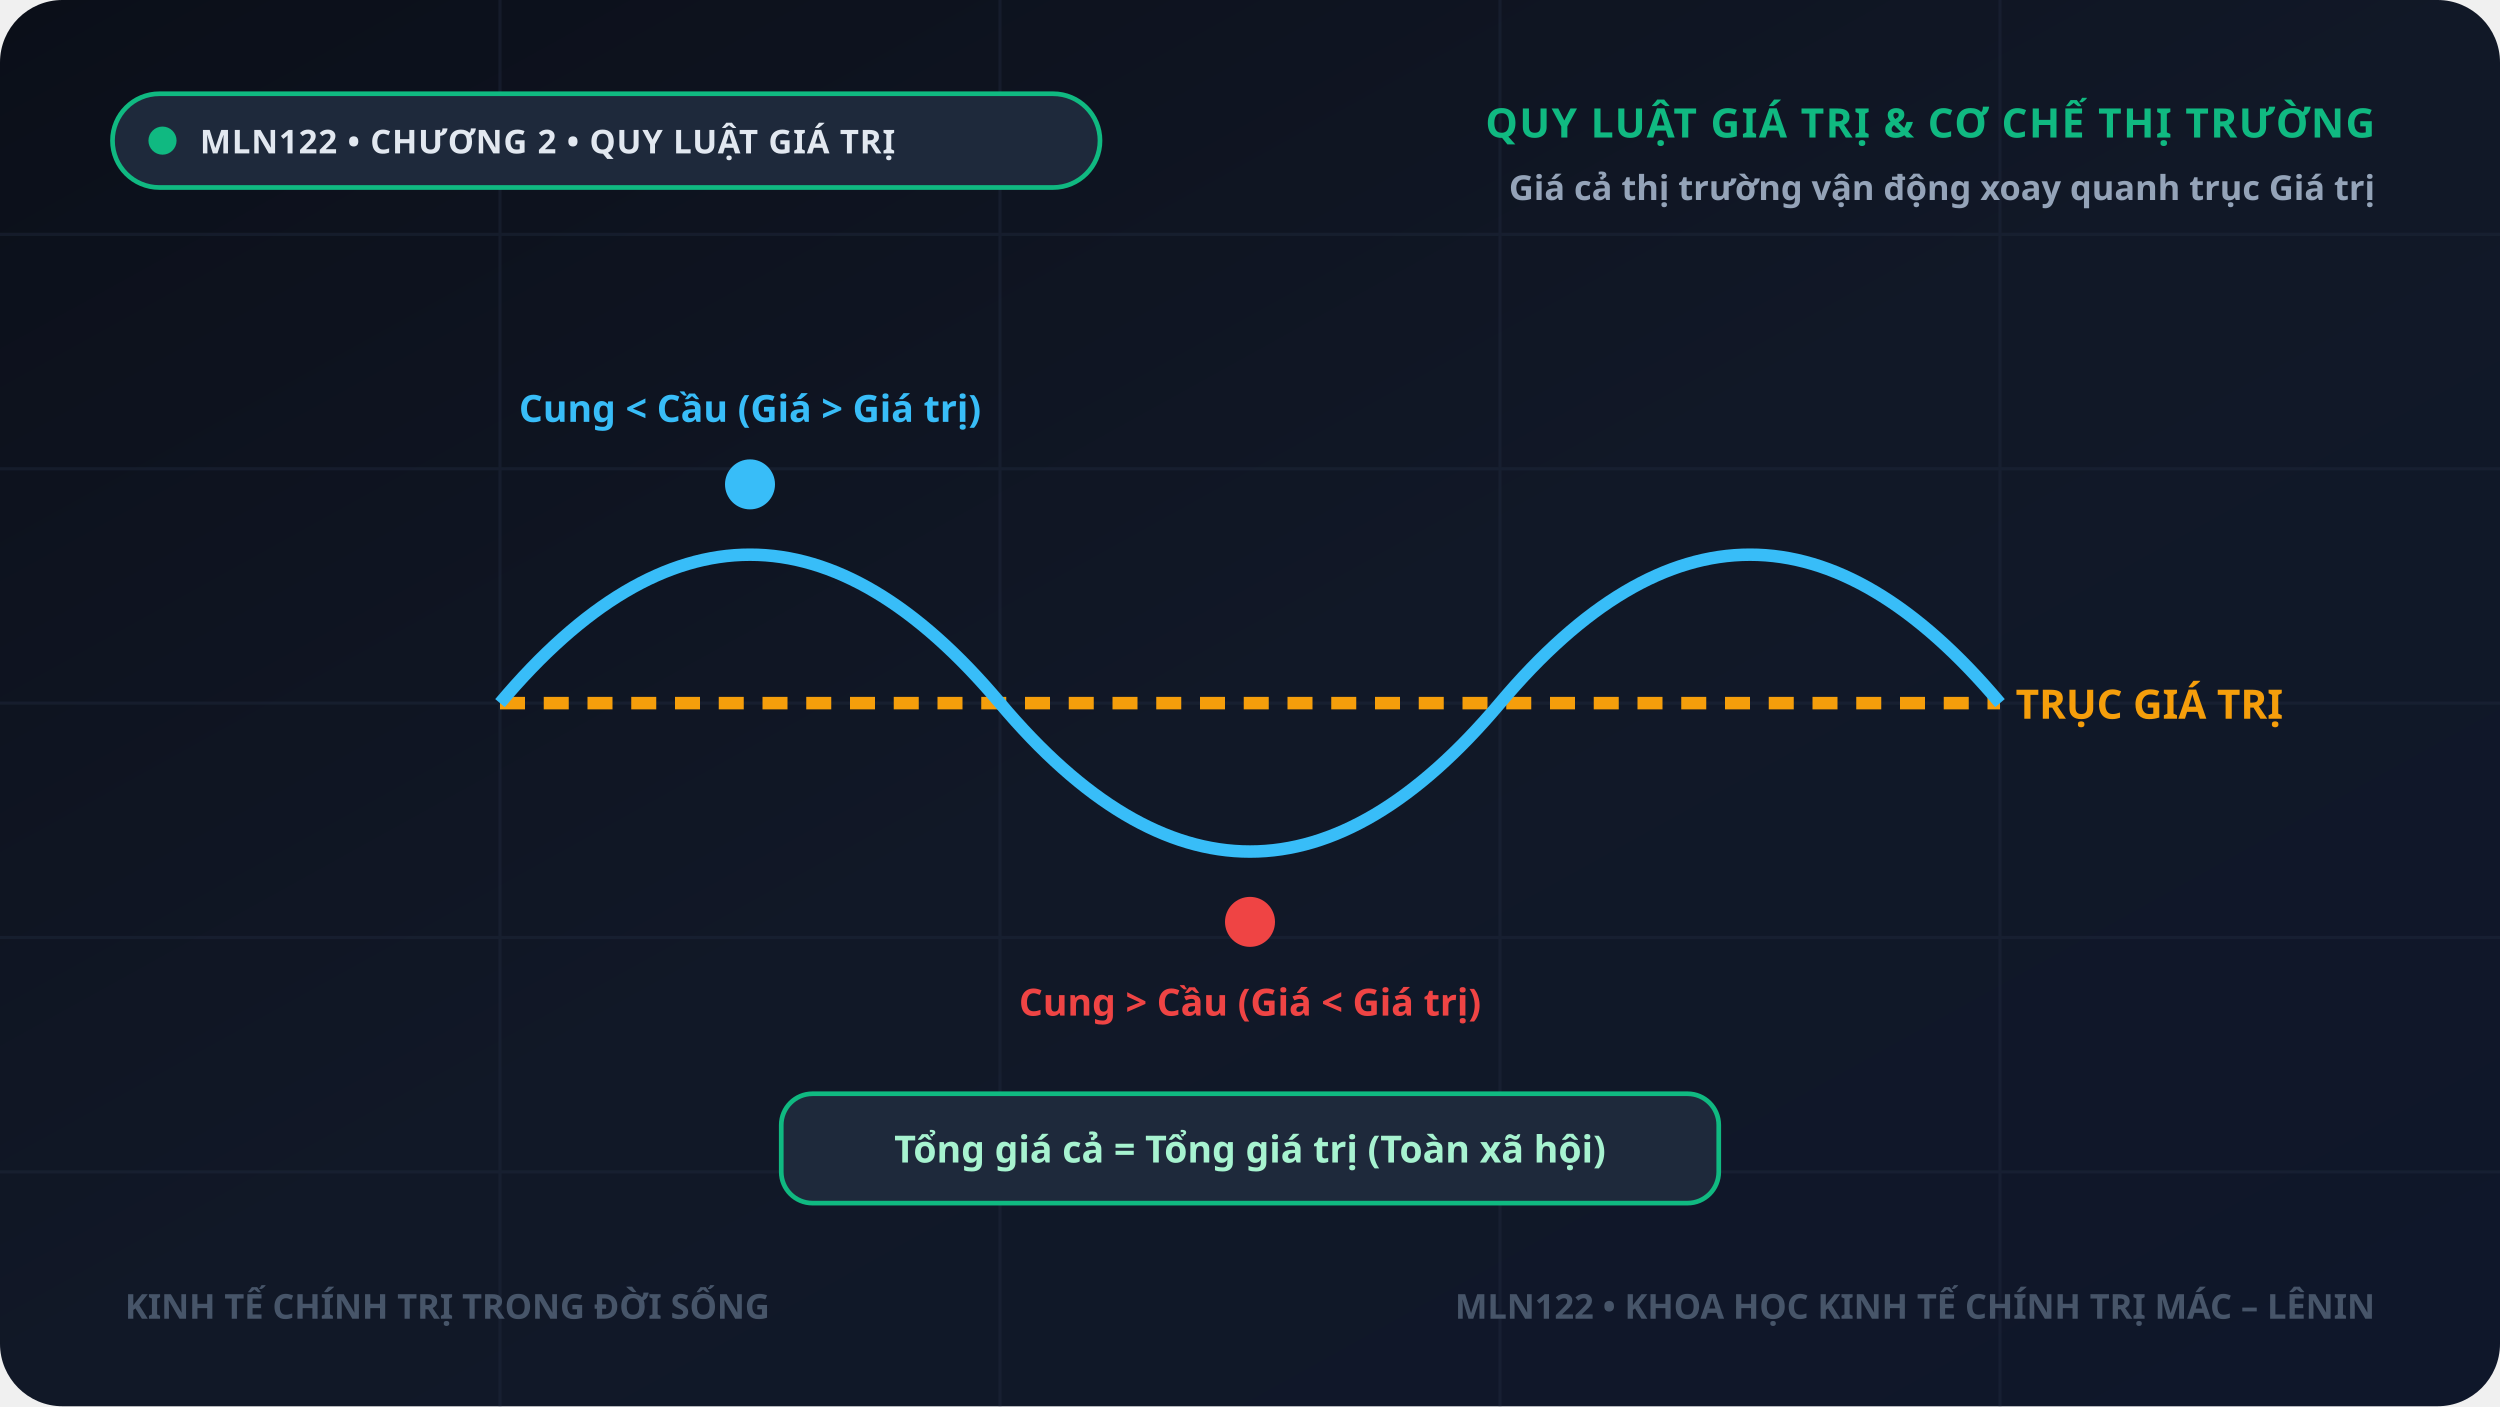
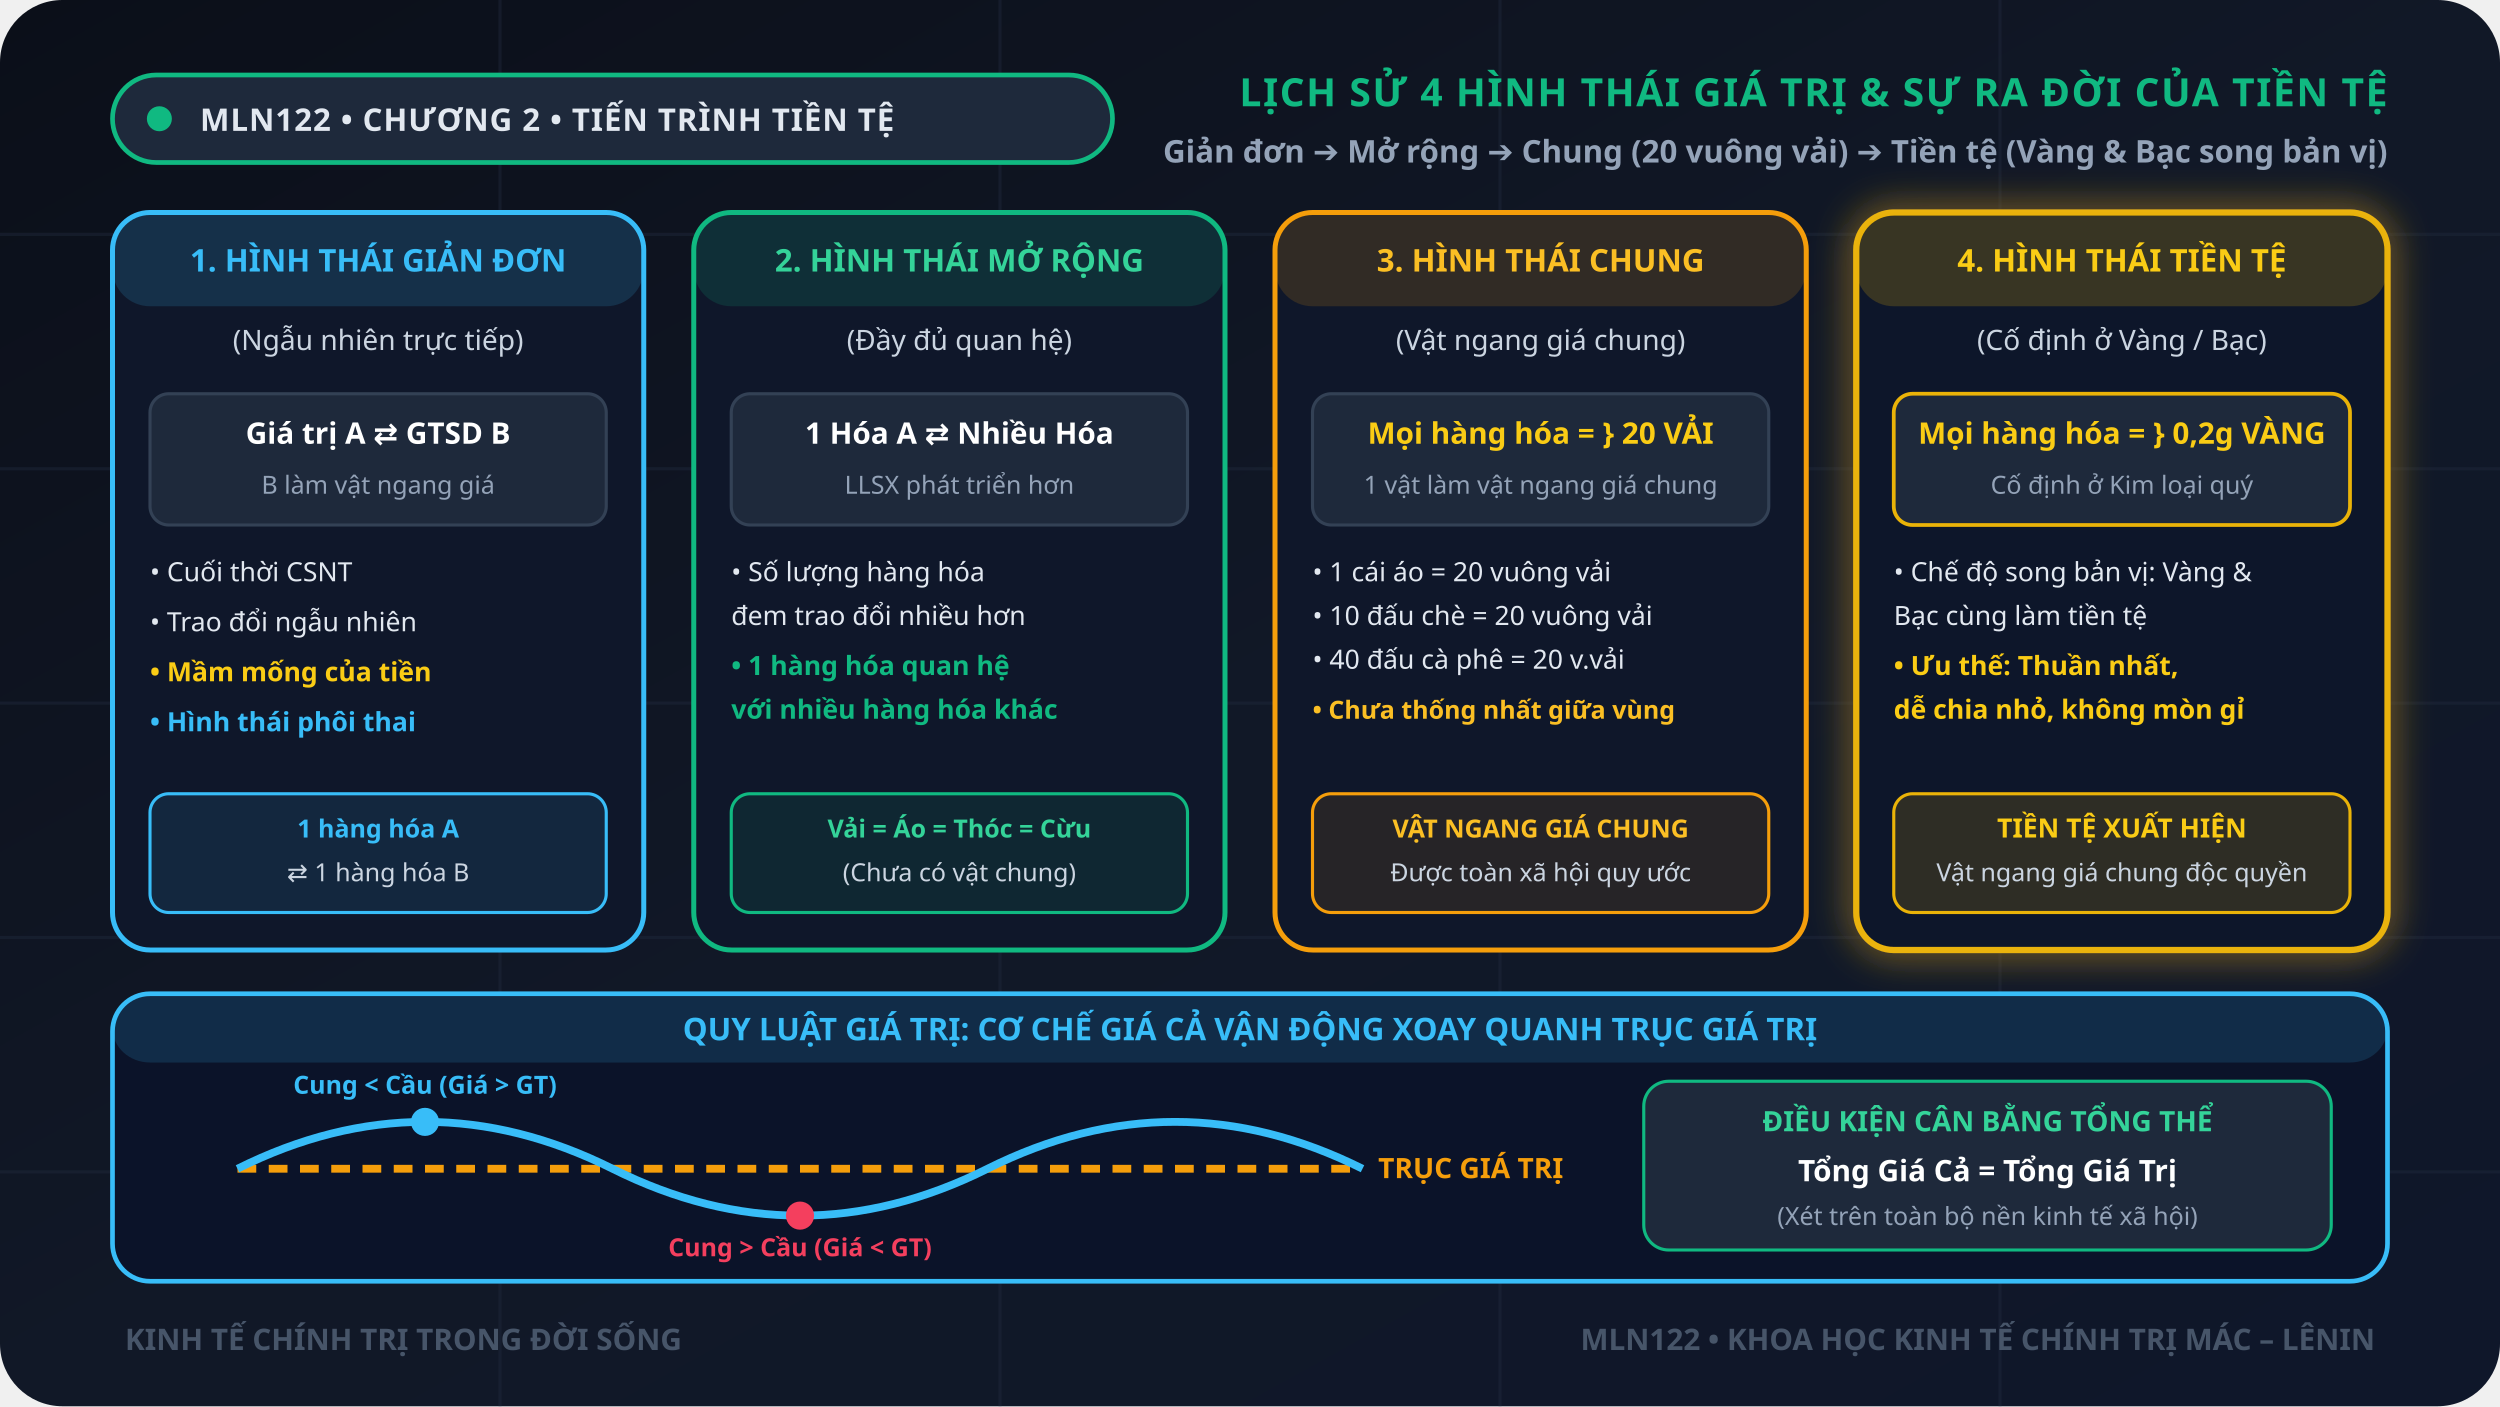
<svg xmlns="http://www.w3.org/2000/svg" viewBox="0 0 800 450" width="800" height="450">
  <defs>
    <linearGradient id="bgGrad" x1="0%" y1="0%" x2="100%" y2="100%">
      <stop offset="0%" stop-color="#0b0f19" />
      <stop offset="50%" stop-color="#111827" />
      <stop offset="100%" stop-color="#0f172a" />
    </linearGradient>
-     <linearGradient id="blueGlow" x1="0%" y1="0%" x2="100%" y2="100%">
-       <stop offset="0%" stop-color="#38bdf8" />
-       <stop offset="100%" stop-color="#0284c7" />
-     </linearGradient>
    <linearGradient id="goldGlow" x1="0%" y1="0%" x2="100%" y2="100%">
      <stop offset="0%" stop-color="#fbbf24" />
      <stop offset="100%" stop-color="#d97706" />
    </linearGradient>
-     <linearGradient id="greenGlow" x1="0%" y1="0%" x2="100%" y2="100%">
-       <stop offset="0%" stop-color="#34d399" />
-       <stop offset="100%" stop-color="#059669" />
-     </linearGradient>
-     <linearGradient id="purpleGlow" x1="0%" y1="0%" x2="100%" y2="100%">
-       <stop offset="0%" stop-color="#c084fc" />
-       <stop offset="100%" stop-color="#7c3aed" />
-     </linearGradient>
-     <linearGradient id="roseGlow" x1="0%" y1="0%" x2="100%" y2="100%">
-       <stop offset="0%" stop-color="#fb7185" />
-       <stop offset="100%" stop-color="#e11d48" />
-     </linearGradient>
    <linearGradient id="cyanGlow" x1="0%" y1="0%" x2="100%" y2="100%">
      <stop offset="0%" stop-color="#22d3ee" />
-       <stop offset="100%" stop-color="#0891b2" />
+       <stop offset="100%" stop-color="#0284c7" />
    </linearGradient>
    <filter id="softGlow" x="-20%" y="-20%" width="140%" height="140%">
-       <feGaussianBlur stdDeviation="8" result="blur" />
+       <feGaussianBlur stdDeviation="6" result="blur" />
      <feComposite in="SourceGraphic" in2="blur" operator="over" />
    </filter>
  </defs>
  <rect width="800" height="450" rx="20" fill="url(#bgGrad)" />
  <g stroke="#1e293b" stroke-width="1" opacity="0.45">
    <line x1="0" y1="75" x2="800" y2="75" />
    <line x1="0" y1="150" x2="800" y2="150" />
    <line x1="0" y1="225" x2="800" y2="225" />
    <line x1="0" y1="300" x2="800" y2="300" />
    <line x1="0" y1="375" x2="800" y2="375" />
    <line x1="160" y1="0" x2="160" y2="450" />
    <line x1="320" y1="0" x2="320" y2="450" />
    <line x1="480" y1="0" x2="480" y2="450" />
    <line x1="640" y1="0" x2="640" y2="450" />
  </g>
-   <g transform="translate(36, 30)">
-     <rect width="316" height="30" rx="15" fill="#1e293b" stroke="#10b981" stroke-width="1.5" />
-     <circle cx="16" cy="15" r="4.5" fill="#10b981" />
-     <text x="28" y="15" fill="#e2e8f0" font-family="'Be Vietnam Pro', 'Segoe UI', -apple-system, sans-serif" font-size="10.5" font-weight="800" letter-spacing="0.3" dominant-baseline="central">MLN122 • CHƯƠNG 2 • QUY LUẬT GIÁ TRỊ</text>
+   <g transform="translate(36, 24)">
+     <rect width="320" height="28" rx="14" fill="#1e293b" stroke="#10b981" stroke-width="1.5" />
+     <circle cx="15" cy="14" r="4" fill="#10b981" />
+     <text x="28" y="14" fill="#e2e8f0" font-family="'Be Vietnam Pro', 'Segoe UI', -apple-system, sans-serif" font-size="10" font-weight="800" letter-spacing="0.3" dominant-baseline="central">MLN122 • CHƯƠNG 2 • TIẾN TRÌNH TIỀN TỆ</text>
  </g>
-   <text x="760" y="44" fill="#10b981" font-family="'Be Vietnam Pro', system-ui, sans-serif" font-size="13" font-weight="800" text-anchor="end" letter-spacing="0.5">QUY LUẬT GIÁ TRỊ &amp; CƠ CHẾ THỊ TRƯỜNG</text>
-   <text x="760" y="64" fill="#94a3b8" font-family="'Be Vietnam Pro', system-ui, sans-serif" font-size="11" font-weight="600" text-anchor="end">Giá cả thị trường vận động xoay quanh trục Giá trị</text>
-   <line x1="160" y1="225" x2="640" y2="225" stroke="#f59e0b" stroke-width="4" stroke-dasharray="8 6" />
-   <text x="645" y="230" fill="#f59e0b" font-family="'Be Vietnam Pro', sans-serif" font-size="13" font-weight="800">TRỤC GIÁ TRỊ</text>
-   <path d="M 160 225 Q 240 130, 320 225 T 480 225 T 640 225" fill="none" stroke="#38bdf8" stroke-width="4" />
-   <circle cx="240" cy="155" r="8" fill="#38bdf8" />
-   <text x="240" y="135" fill="#38bdf8" font-family="'Be Vietnam Pro', sans-serif" font-size="12" font-weight="800" text-anchor="middle">Cung &lt; Cầu (Giá &gt; Giá trị)</text>
-   <circle cx="400" cy="295" r="8" fill="#ef4444" />
-   <text x="400" y="325" fill="#ef4444" font-family="'Be Vietnam Pro', sans-serif" font-size="12" font-weight="800" text-anchor="middle">Cung &gt; Cầu (Giá &lt; Giá trị)</text>
-   <rect x="250" y="350" width="300" height="35" rx="10" fill="#1e293b" stroke="#10b981" stroke-width="1.5" />
-   <text x="400" y="372" fill="#a7f3d0" font-family="'Be Vietnam Pro', sans-serif" font-size="12" font-weight="700" text-anchor="middle">Tổng giá cả = Tổng giá trị (Toàn xã hội)</text>
-   <text x="40" y="422" fill="#475569" font-family="'Be Vietnam Pro', system-ui, sans-serif" font-size="11" font-weight="700">KINH TẾ CHÍNH TRỊ TRONG ĐỜI SỐNG</text>
-   <text x="760" y="422" fill="#475569" font-family="'Be Vietnam Pro', system-ui, sans-serif" font-size="11" font-weight="700" text-anchor="end">MLN122 • KHOA HỌC KINH TẾ CHÍNH TRỊ MÁC – LÊNIN</text>
+   <text x="764" y="34" fill="#10b981" font-family="'Be Vietnam Pro', system-ui, sans-serif" font-size="12.5" font-weight="800" text-anchor="end" letter-spacing="0.5">LỊCH SỬ 4 HÌNH THÁI GIÁ TRỊ &amp; SỰ RA ĐỜI CỦA TIỀN TỆ</text>
+   <text x="764" y="52" fill="#94a3b8" font-family="'Be Vietnam Pro', system-ui, sans-serif" font-size="10" font-weight="600" text-anchor="end">Giản đơn ➔ Mở rộng ➔ Chung (20 vuông vải) ➔ Tiền tệ (Vàng &amp; Bạc song bản vị)</text>
+   <g transform="translate(36, 68)">
+     <rect width="170" height="236" rx="12" fill="#0f172a" stroke="#38bdf8" stroke-width="1.6" />
+     <rect width="170" height="30" rx="12" fill="rgba(56, 189, 248, 0.15)" />
+     <text x="85" y="15" fill="#38bdf8" font-family="'Be Vietnam Pro', sans-serif" font-size="10" font-weight="800" text-anchor="middle" dominant-baseline="central">1. HÌNH THÁI GIẢN ĐƠN</text>
+     <text x="85" y="44" fill="#cbd5e1" font-family="'Be Vietnam Pro', sans-serif" font-size="9" text-anchor="middle">(Ngẫu nhiên trực tiếp)</text>
+     <rect x="12" y="58" width="146" height="42" rx="6" fill="#1e293b" stroke="#334155" stroke-width="1" />
+     <text x="85" y="74" fill="#ffffff" font-family="'Be Vietnam Pro', sans-serif" font-size="9.5" font-weight="800" text-anchor="middle">Giá trị A ⇄ GTSD B</text>
+     <text x="85" y="90" fill="#94a3b8" font-family="'Be Vietnam Pro', sans-serif" font-size="8" text-anchor="middle">B làm vật ngang giá</text>
+     <text x="12" y="118" fill="#e2e8f0" font-family="'Be Vietnam Pro', sans-serif" font-size="8.5">• Cuối thời CSNT</text>
+     <text x="12" y="134" fill="#e2e8f0" font-family="'Be Vietnam Pro', sans-serif" font-size="8.5">• Trao đổi ngẫu nhiên</text>
+     <text x="12" y="150" fill="#facc15" font-family="'Be Vietnam Pro', sans-serif" font-size="8.5" font-weight="700">• Mầm mống của tiền</text>
+     <text x="12" y="166" fill="#38bdf8" font-family="'Be Vietnam Pro', sans-serif" font-size="8.5" font-weight="700">• Hình thái phôi thai</text>
+     <rect x="12" y="186" width="146" height="38" rx="6" fill="rgba(56, 189, 248, 0.1)" stroke="#38bdf8" stroke-width="1" />
+     <text x="85" y="200" fill="#38bdf8" font-family="'Be Vietnam Pro', sans-serif" font-size="8" font-weight="800" text-anchor="middle">1 hàng hóa A</text>
+     <text x="85" y="214" fill="#cbd5e1" font-family="'Be Vietnam Pro', sans-serif" font-size="8" text-anchor="middle">⇄ 1 hàng hóa B</text>
+   </g>
+   <g transform="translate(222, 68)">
+     <rect width="170" height="236" rx="12" fill="#0f172a" stroke="#10b981" stroke-width="1.6" />
+     <rect width="170" height="30" rx="12" fill="rgba(16, 185, 129, 0.15)" />
+     <text x="85" y="15" fill="#34d399" font-family="'Be Vietnam Pro', sans-serif" font-size="10" font-weight="800" text-anchor="middle" dominant-baseline="central">2. HÌNH THÁI MỞ RỘNG</text>
+     <text x="85" y="44" fill="#cbd5e1" font-family="'Be Vietnam Pro', sans-serif" font-size="9" text-anchor="middle">(Đầy đủ quan hệ)</text>
+     <rect x="12" y="58" width="146" height="42" rx="6" fill="#1e293b" stroke="#334155" stroke-width="1" />
+     <text x="85" y="74" fill="#ffffff" font-family="'Be Vietnam Pro', sans-serif" font-size="9.5" font-weight="800" text-anchor="middle">1 Hóa A ⇄ Nhiều Hóa</text>
+     <text x="85" y="90" fill="#94a3b8" font-family="'Be Vietnam Pro', sans-serif" font-size="8" text-anchor="middle">LLSX phát triển hơn</text>
+     <text x="12" y="118" fill="#e2e8f0" font-family="'Be Vietnam Pro', sans-serif" font-size="8.5">• Số lượng hàng hóa</text>
+     <text x="12" y="132" fill="#e2e8f0" font-family="'Be Vietnam Pro', sans-serif" font-size="8.5">  đem trao đổi nhiều hơn</text>
+     <text x="12" y="148" fill="#10b981" font-family="'Be Vietnam Pro', sans-serif" font-size="8.5" font-weight="700">• 1 hàng hóa quan hệ</text>
+     <text x="12" y="162" fill="#10b981" font-family="'Be Vietnam Pro', sans-serif" font-size="8.5" font-weight="700">  với nhiều hàng hóa khác</text>
+     <rect x="12" y="186" width="146" height="38" rx="6" fill="rgba(16, 185, 129, 0.1)" stroke="#10b981" stroke-width="1" />
+     <text x="85" y="200" fill="#34d399" font-family="'Be Vietnam Pro', sans-serif" font-size="8" font-weight="800" text-anchor="middle">Vải = Áo = Thóc = Cừu</text>
+     <text x="85" y="214" fill="#cbd5e1" font-family="'Be Vietnam Pro', sans-serif" font-size="8" text-anchor="middle">(Chưa có vật chung)</text>
+   </g>
+   <g transform="translate(408, 68)">
+     <rect width="170" height="236" rx="12" fill="#0f172a" stroke="#f59e0b" stroke-width="1.6" />
+     <rect width="170" height="30" rx="12" fill="rgba(245, 158, 11, 0.15)" />
+     <text x="85" y="15" fill="#fbbf24" font-family="'Be Vietnam Pro', sans-serif" font-size="10" font-weight="800" text-anchor="middle" dominant-baseline="central">3. HÌNH THÁI CHUNG</text>
+     <text x="85" y="44" fill="#cbd5e1" font-family="'Be Vietnam Pro', sans-serif" font-size="9" text-anchor="middle">(Vật ngang giá chung)</text>
+     <rect x="12" y="58" width="146" height="42" rx="6" fill="#1e293b" stroke="#334155" stroke-width="1" />
+     <text x="85" y="74" fill="#facc15" font-family="'Be Vietnam Pro', sans-serif" font-size="9.5" font-weight="800" text-anchor="middle">Mọi hàng hóa = } 20 VẢI</text>
+     <text x="85" y="90" fill="#94a3b8" font-family="'Be Vietnam Pro', sans-serif" font-size="8" text-anchor="middle">1 vật làm vật ngang giá chung</text>
+     <text x="12" y="118" fill="#e2e8f0" font-family="'Be Vietnam Pro', sans-serif" font-size="8.5">• 1 cái áo = 20 vuông vải</text>
+     <text x="12" y="132" fill="#e2e8f0" font-family="'Be Vietnam Pro', sans-serif" font-size="8.5">• 10 đấu chè = 20 vuông vải</text>
+     <text x="12" y="146" fill="#e2e8f0" font-family="'Be Vietnam Pro', sans-serif" font-size="8.5">• 40 đấu cà phê = 20 v.vải</text>
+     <text x="12" y="162" fill="#fbbf24" font-family="'Be Vietnam Pro', sans-serif" font-size="8" font-weight="700">• Chưa thống nhất giữa vùng</text>
+     <rect x="12" y="186" width="146" height="38" rx="6" fill="rgba(245, 158, 11, 0.1)" stroke="#f59e0b" stroke-width="1" />
+     <text x="85" y="200" fill="#fbbf24" font-family="'Be Vietnam Pro', sans-serif" font-size="8" font-weight="800" text-anchor="middle">VẬT NGANG GIÁ CHUNG</text>
+     <text x="85" y="214" fill="#cbd5e1" font-family="'Be Vietnam Pro', sans-serif" font-size="8" text-anchor="middle">Được toàn xã hội quy ước</text>
+   </g>
+   <g transform="translate(594, 68)">
+     <rect width="170" height="236" rx="12" fill="#0f172a" stroke="#eab308" stroke-width="2" filter="url(#softGlow)" />
+     <rect width="170" height="30" rx="12" fill="rgba(234, 179, 8, 0.2)" />
+     <text x="85" y="15" fill="#facc15" font-family="'Be Vietnam Pro', sans-serif" font-size="10" font-weight="900" text-anchor="middle" dominant-baseline="central">4. HÌNH THÁI TIỀN TỆ</text>
+     <text x="85" y="44" fill="#cbd5e1" font-family="'Be Vietnam Pro', sans-serif" font-size="9" text-anchor="middle">(Cố định ở Vàng / Bạc)</text>
+     <rect x="12" y="58" width="146" height="42" rx="6" fill="#1e293b" stroke="#eab308" stroke-width="1.2" />
+     <text x="85" y="74" fill="#facc15" font-family="'Be Vietnam Pro', sans-serif" font-size="9.5" font-weight="800" text-anchor="middle">Mọi hàng hóa = } 0,2g VÀNG</text>
+     <text x="85" y="90" fill="#94a3b8" font-family="'Be Vietnam Pro', sans-serif" font-size="8" text-anchor="middle">Cố định ở Kim loại quý</text>
+     <text x="12" y="118" fill="#e2e8f0" font-family="'Be Vietnam Pro', sans-serif" font-size="8.5">• Chế độ song bản vị: Vàng &amp;</text>
+     <text x="12" y="132" fill="#e2e8f0" font-family="'Be Vietnam Pro', sans-serif" font-size="8.5">  Bạc cùng làm tiền tệ</text>
+     <text x="12" y="148" fill="#facc15" font-family="'Be Vietnam Pro', sans-serif" font-size="8.5" font-weight="700">• Ưu thế: Thuần nhất,</text>
+     <text x="12" y="162" fill="#facc15" font-family="'Be Vietnam Pro', sans-serif" font-size="8.5" font-weight="700">  dễ chia nhỏ, không mòn gỉ</text>
+     <rect x="12" y="186" width="146" height="38" rx="6" fill="rgba(234, 179, 8, 0.15)" stroke="#eab308" stroke-width="1" />
+     <text x="85" y="200" fill="#facc15" font-family="'Be Vietnam Pro', sans-serif" font-size="8.5" font-weight="900" text-anchor="middle">TIỀN TỆ XUẤT HIỆN</text>
+     <text x="85" y="214" fill="#cbd5e1" font-family="'Be Vietnam Pro', sans-serif" font-size="8" text-anchor="middle">Vật ngang giá chung độc quyền</text>
+   </g>
+   <g transform="translate(36, 318)">
+     <rect width="728" height="92" rx="12" fill="#0b1329" stroke="#38bdf8" stroke-width="1.5" />
+     <rect x="0" y="0" width="728" height="22" rx="12" fill="rgba(56, 189, 248, 0.15)" />
+     <text x="364" y="11" fill="#38bdf8" font-family="'Be Vietnam Pro', sans-serif" font-size="10" font-weight="800" text-anchor="middle" dominant-baseline="central">QUY LUẬT GIÁ TRỊ: CƠ CHẾ GIÁ CẢ VẬN ĐỘNG XOAY QUANH TRỤC GIÁ TRỊ</text>
+     <g transform="translate(40, 30)">
+       <line x1="0" y1="26" x2="360" y2="26" stroke="#f59e0b" stroke-width="2.5" stroke-dasharray="6 4" />
+       <text x="365" y="29" fill="#f59e0b" font-family="'Be Vietnam Pro', sans-serif" font-size="9" font-weight="800">TRỤC GIÁ TRỊ</text>
+       <path d="M 0 26 Q 60 -4, 120 26 T 240 26 T 360 26" fill="none" stroke="#38bdf8" stroke-width="2.5" />
+       <circle cx="60" cy="11" r="4.5" fill="#38bdf8" />
+       <text x="60" y="2" fill="#38bdf8" font-family="'Be Vietnam Pro', sans-serif" font-size="8" font-weight="700" text-anchor="middle">Cung &lt; Cầu (Giá &gt; GT)</text>
+       <circle cx="180" cy="41" r="4.5" fill="#f43f5e" />
+       <text x="180" y="54" fill="#f43f5e" font-family="'Be Vietnam Pro', sans-serif" font-size="8" font-weight="700" text-anchor="middle">Cung &gt; Cầu (Giá &lt; GT)</text>
+     </g>
+     <g transform="translate(490, 28)">
+       <rect width="220" height="54" rx="8" fill="#1e293b" stroke="#10b981" stroke-width="1" />
+       <text x="110" y="16" fill="#34d399" font-family="'Be Vietnam Pro', sans-serif" font-size="9" font-weight="800" text-anchor="middle">ĐIỀU KIỆN CÂN BẰNG TỔNG THỂ</text>
+       <text x="110" y="32" fill="#ffffff" font-family="'Be Vietnam Pro', sans-serif" font-size="9.5" font-weight="700" text-anchor="middle">Tổng Giá Cả = Tổng Giá Trị</text>
+       <text x="110" y="46" fill="#94a3b8" font-family="'Be Vietnam Pro', sans-serif" font-size="8" text-anchor="middle">(Xét trên toàn bộ nền kinh tế xã hội)</text>
+     </g>
+   </g>
+   <text x="40" y="432" fill="#475569" font-family="'Be Vietnam Pro', system-ui, sans-serif" font-size="9.5" font-weight="700">KINH TẾ CHÍNH TRỊ TRONG ĐỜI SỐNG</text>
+   <text x="760" y="432" fill="#475569" font-family="'Be Vietnam Pro', system-ui, sans-serif" font-size="9.5" font-weight="700" text-anchor="end">MLN122 • KHOA HỌC KINH TẾ CHÍNH TRỊ MÁC – LÊNIN</text>
</svg>
